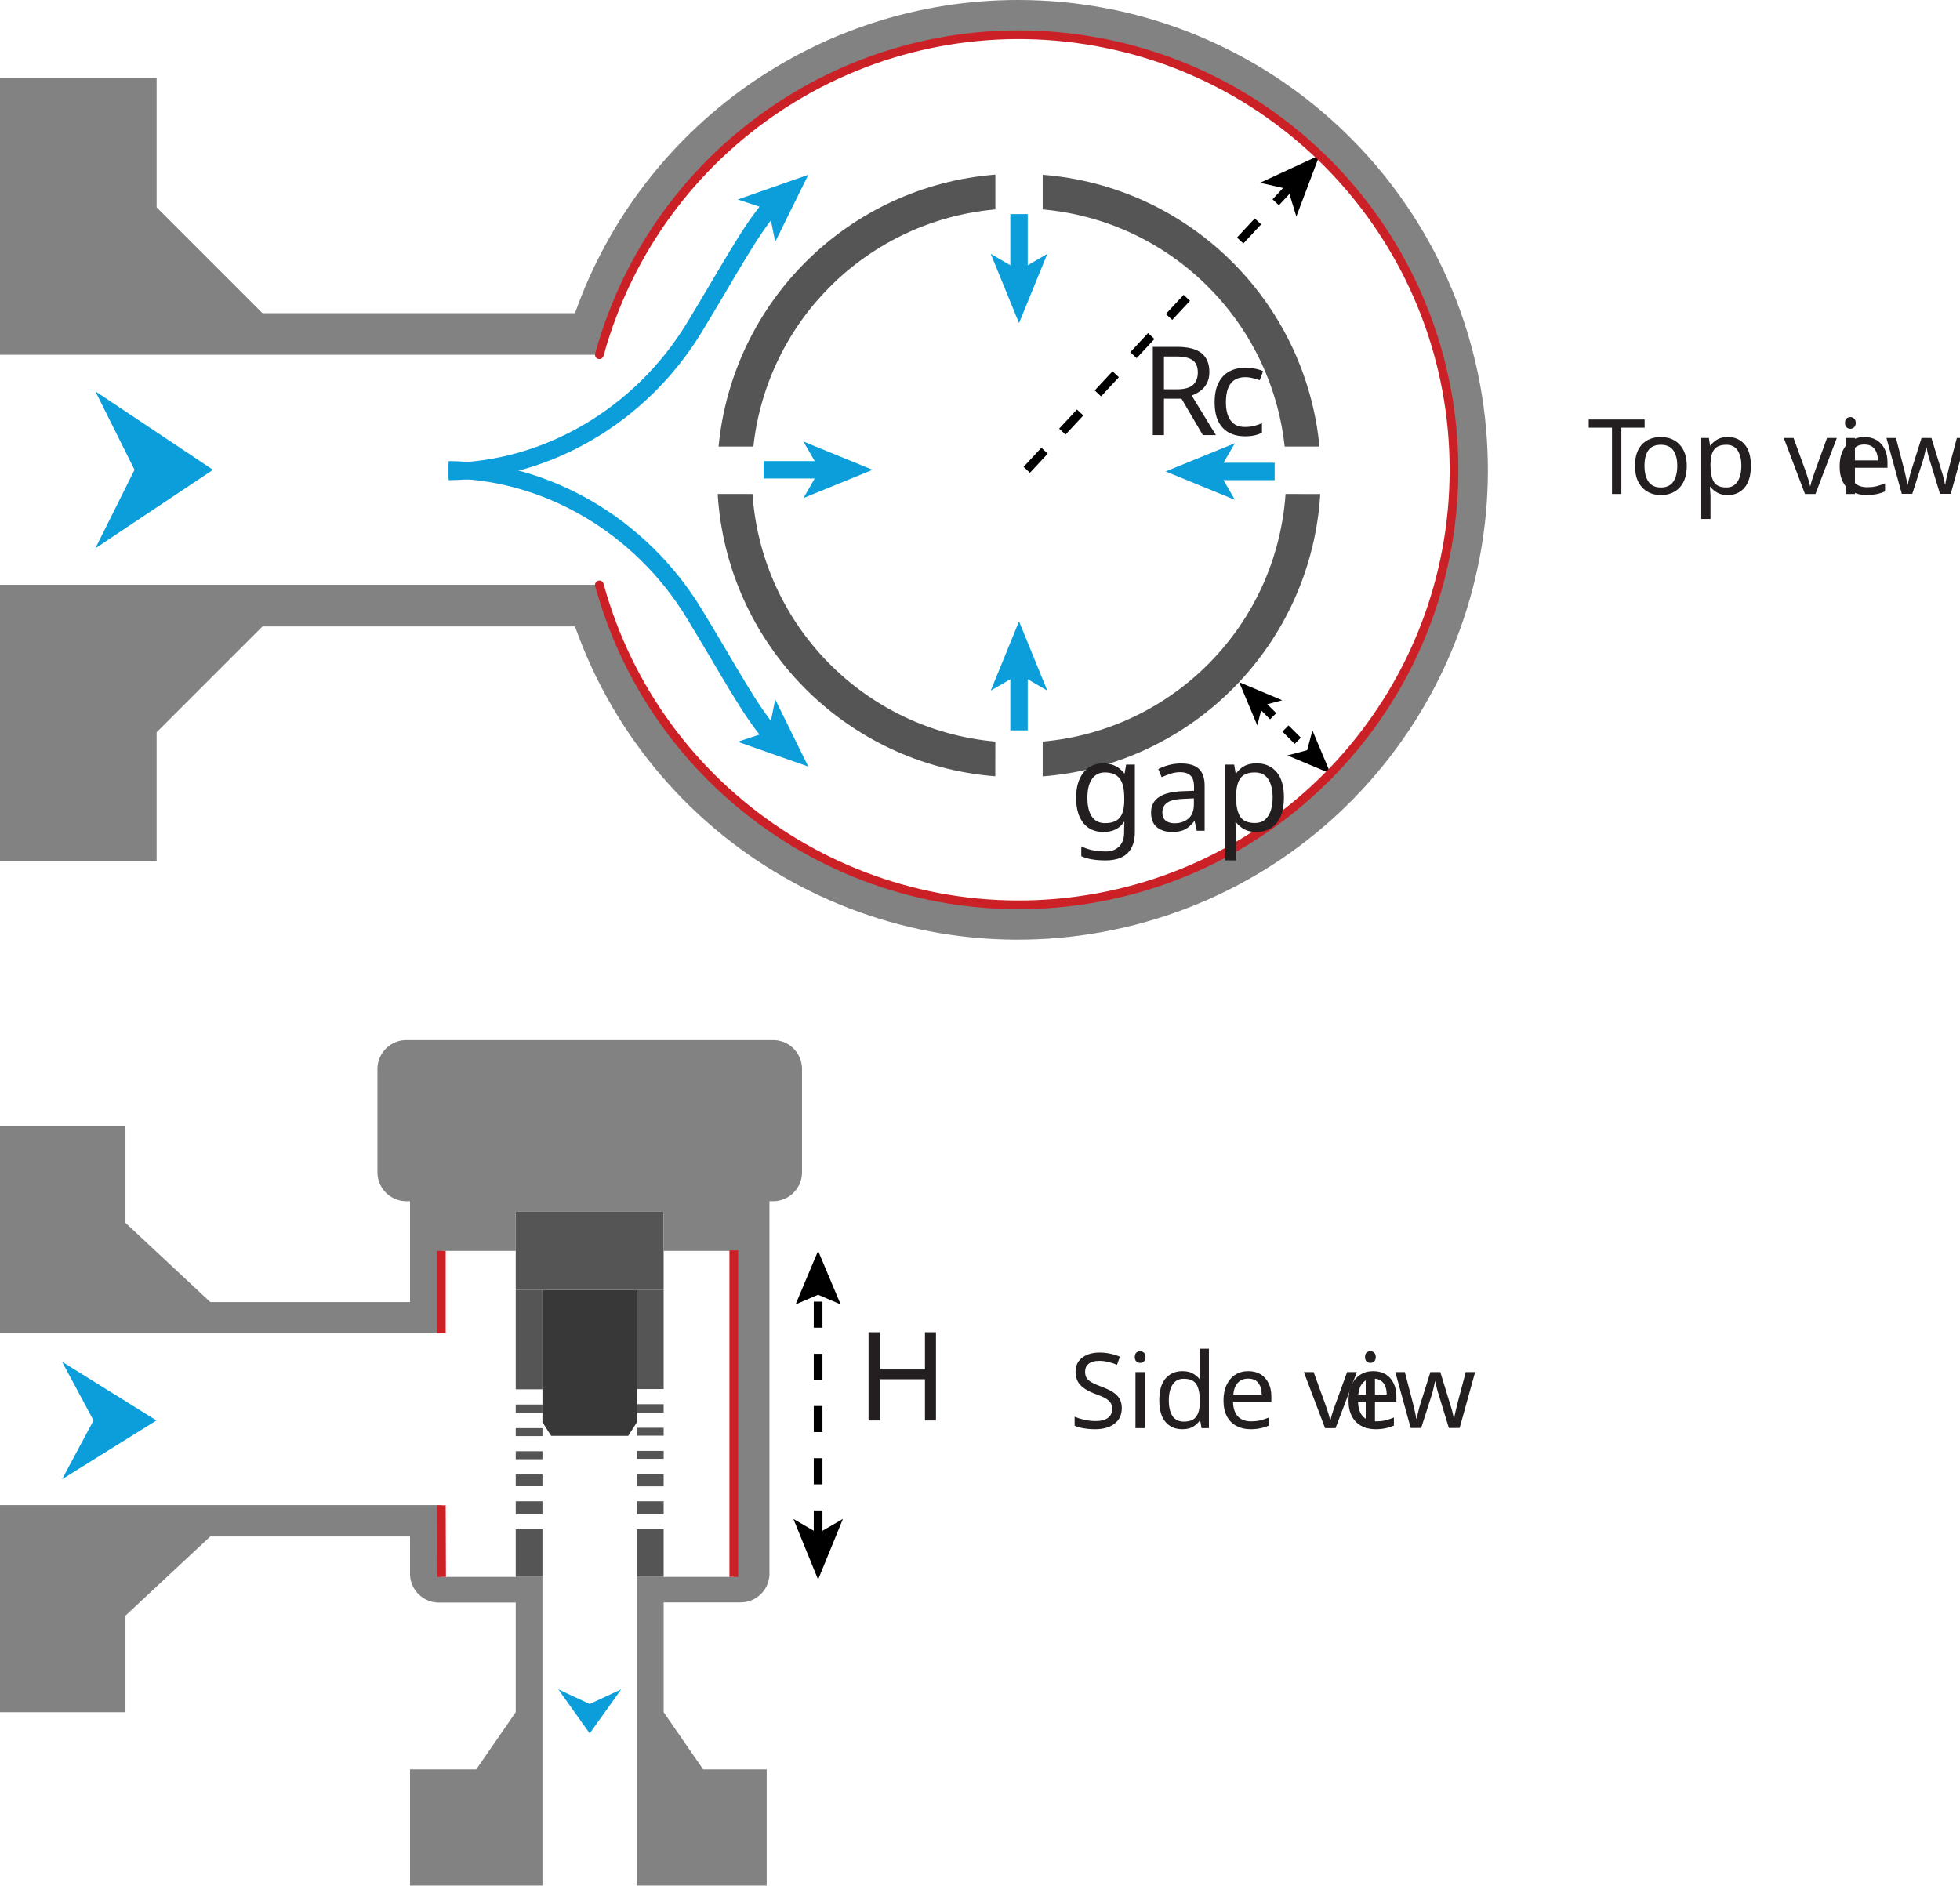
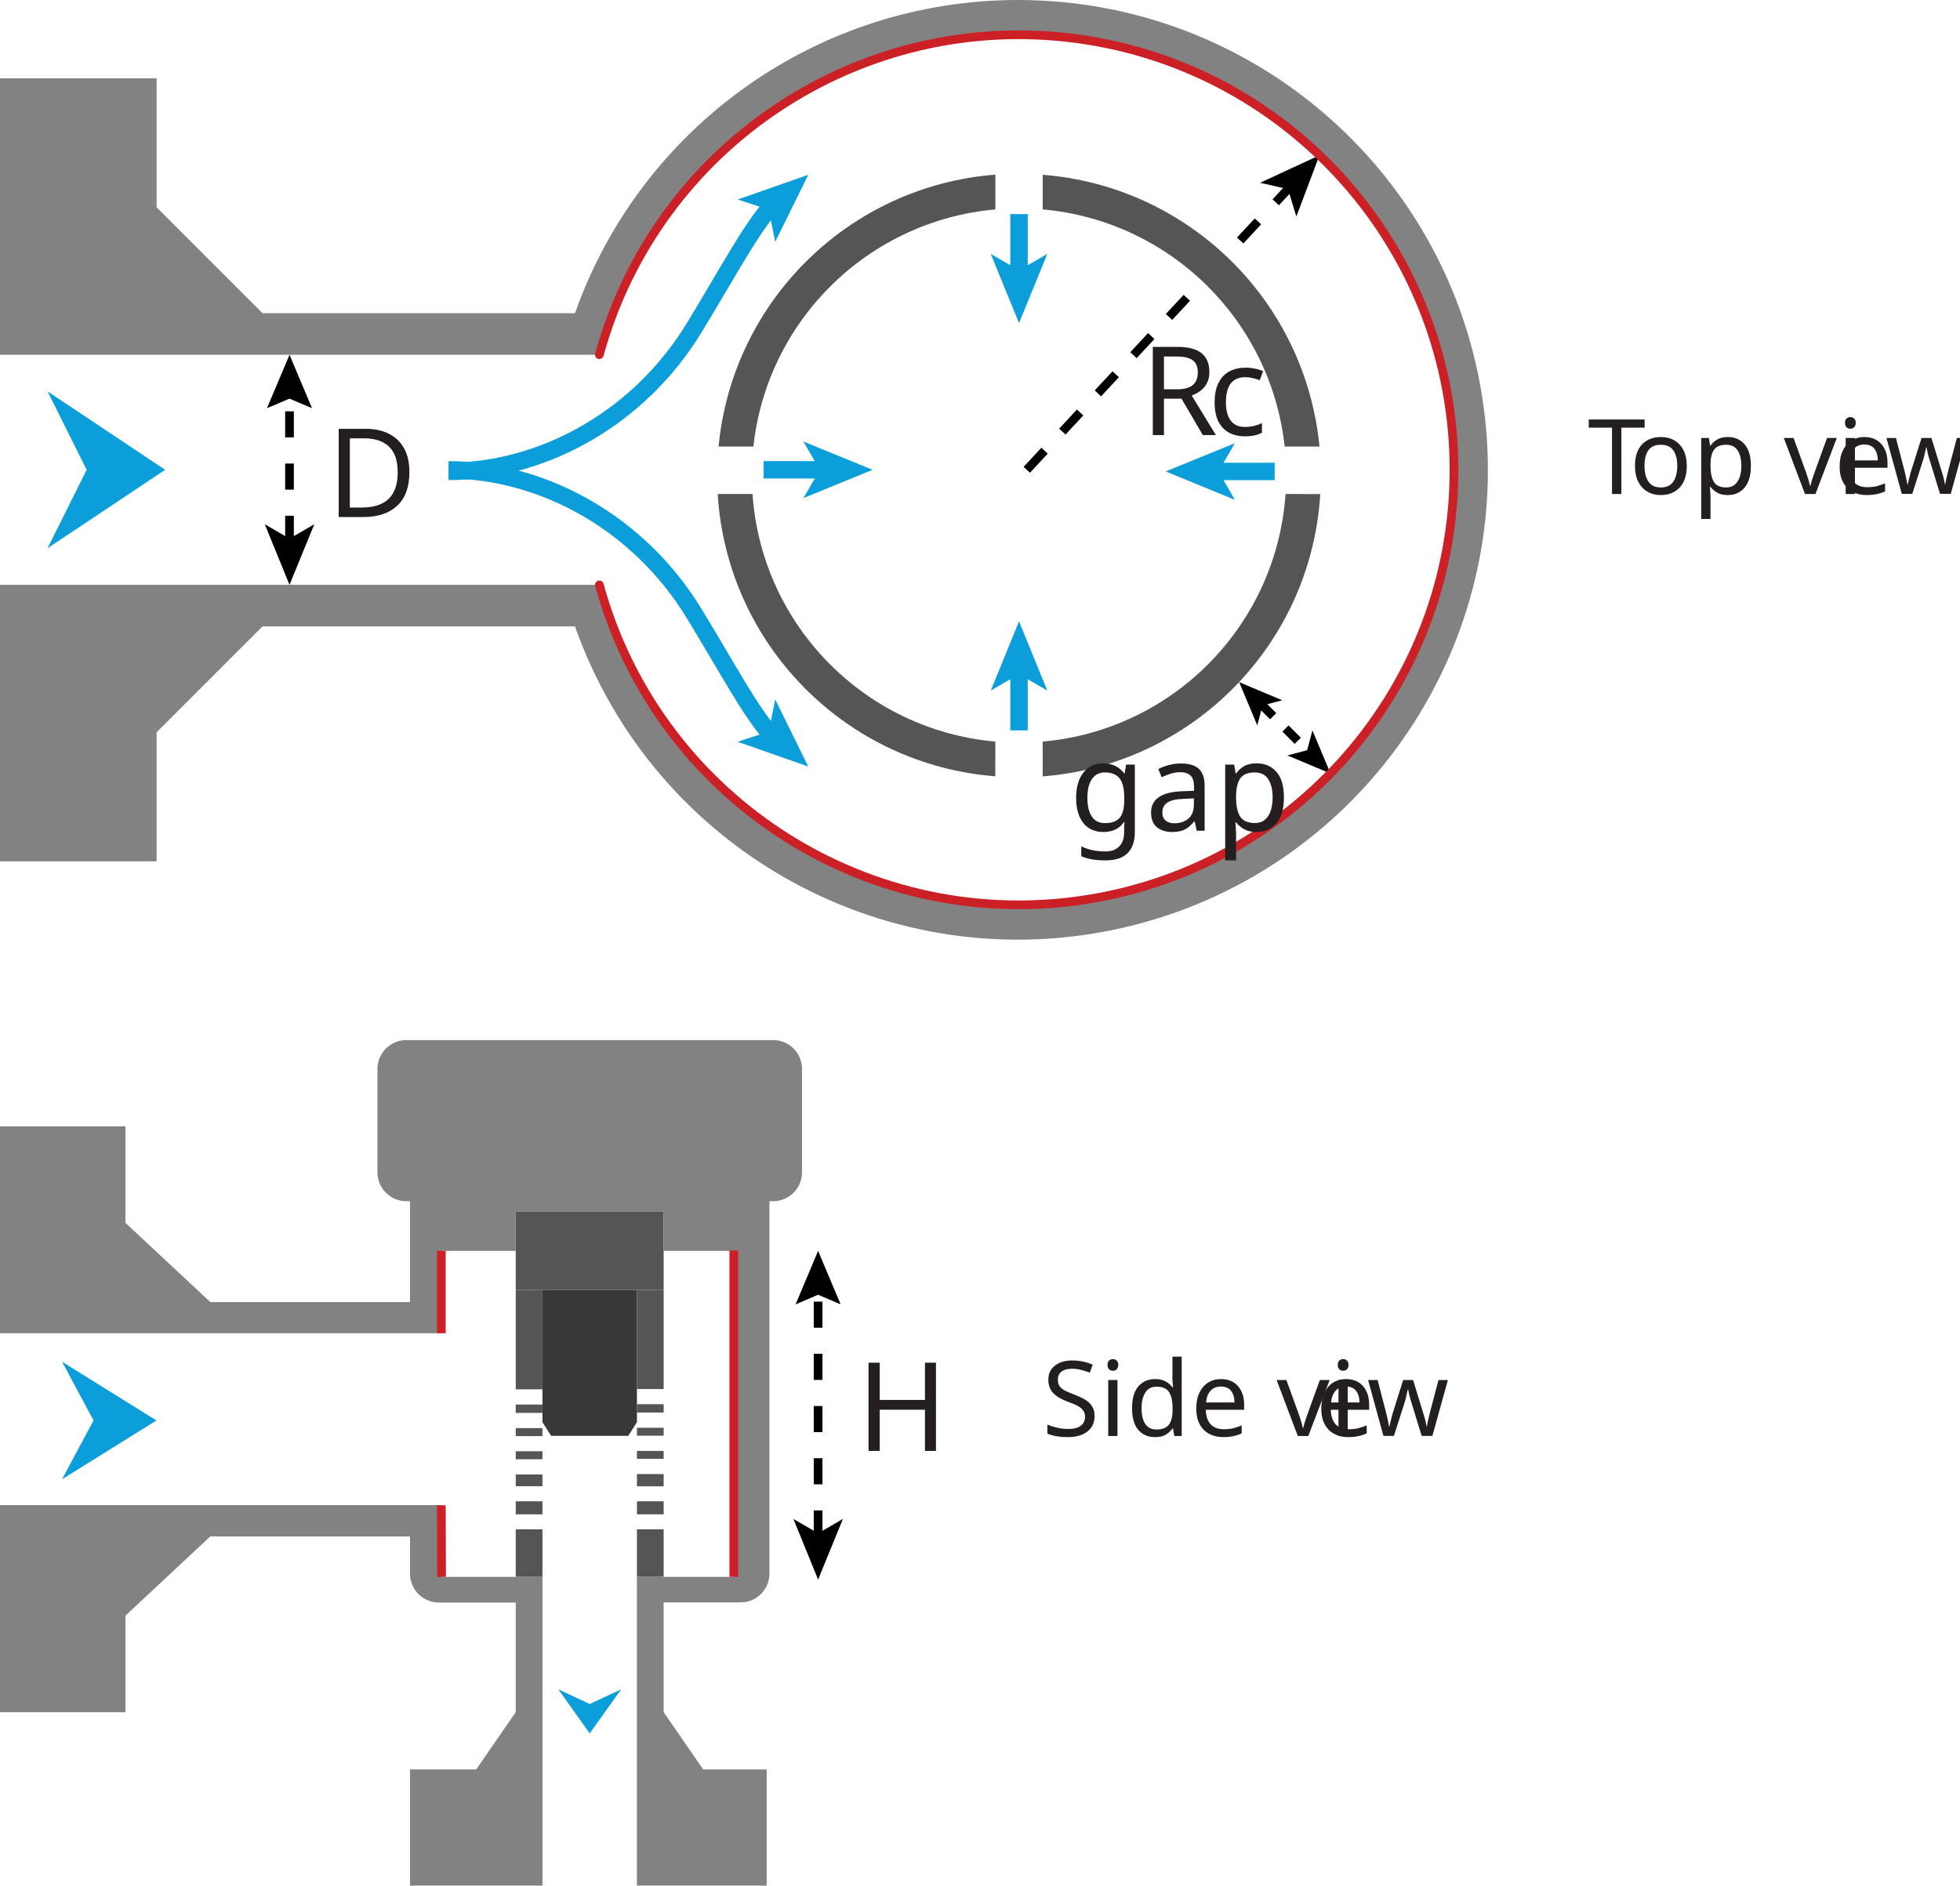
<svg xmlns="http://www.w3.org/2000/svg" viewBox="0 0 225.25 216.73">
  <defs>
    <style>.cls-1{fill:#383838;}.cls-2{fill:#545554;}.cls-10,.cls-13,.cls-14,.cls-3,.cls-9{fill:none;stroke-miterlimit:10;}.cls-10,.cls-3{stroke:#000;}.cls-3{stroke-dasharray:3 3;}.cls-4{fill:#828282;}.cls-5{fill:#0b9eda;}.cls-6{font-size:12px;font-family:Calibri;}.cls-11,.cls-6{fill:#231f20;}.cls-7{letter-spacing:-0.09em;}.cls-8{letter-spacing:0em;}.cls-9{stroke:#0b9eda;stroke-width:2px;}.cls-10{stroke-dasharray:2 2;}.cls-11{font-size:14.21px;font-family:MyriadPro-Regular, Myriad Pro;}.cls-12{letter-spacing:0em;}.cls-13,.cls-14{stroke:#cc2027;}.cls-13{stroke-linecap:round;}</style>
  </defs>
  <g id="Layer_2" data-name="Layer 2">
    <g id="Layer_1-2" data-name="Layer 1">
      <polygon class="cls-1" points="67.77 148.27 62.34 148.27 62.34 163.47 63.34 165.04 67.77 165.04 72.2 165.04 73.2 163.47 73.2 148.27 67.77 148.27" />
      <rect class="cls-2" x="59.27" y="164.15" width="3.07" height="0.92" />
      <rect class="cls-2" x="59.27" y="148.27" width="3.07" height="11.42" />
      <rect class="cls-2" x="59.27" y="169.48" width="3.07" height="1.35" />
      <rect class="cls-2" x="59.27" y="172.56" width="3.07" height="1.5" />
      <rect class="cls-2" x="59.27" y="175.78" width="3.07" height="5.47" />
      <rect class="cls-2" x="59.27" y="161.44" width="3.07" height="0.96" />
      <rect class="cls-2" x="59.27" y="166.81" width="3.07" height="0.92" />
      <rect class="cls-2" x="73.2" y="164.11" width="3.07" height="0.91" />
      <rect class="cls-2" x="73.2" y="148.27" width="3.07" height="11.39" />
      <rect class="cls-2" x="73.2" y="175.78" width="3.07" height="5.47" />
      <rect class="cls-2" x="73.2" y="169.43" width="3.07" height="1.41" />
      <rect class="cls-2" x="73.2" y="172.56" width="3.07" height="1.5" />
      <rect class="cls-2" x="73.2" y="161.4" width="3.07" height="0.96" />
      <rect class="cls-2" x="73.2" y="166.77" width="3.07" height="0.91" />
      <rect class="cls-2" x="59.27" y="139.29" width="17" height="8.98" />
      <line class="cls-3" x1="118" y1="54" x2="148.27" y2="21.47" />
      <polygon points="151.64 17.85 148.98 24.89 148.02 21.74 144.81 21.01 151.64 17.85" />
      <path class="cls-2" d="M86.58,51.33a30.72,30.72,0,0,1,27.81-27.26v-4A34.68,34.68,0,0,0,82.58,51.33Z" />
      <path class="cls-2" d="M147.74,56.78a30.7,30.7,0,0,1-27.91,28.46v4a34.67,34.67,0,0,0,31.9-32.45Z" />
      <path class="cls-2" d="M119.83,24.07a30.72,30.72,0,0,1,27.81,27.26h4a34.68,34.68,0,0,0-31.81-31.24Z" />
      <path class="cls-2" d="M114.39,85.24A30.7,30.7,0,0,1,86.48,56.78h-4a34.67,34.67,0,0,0,31.9,32.45Z" />
      <path class="cls-4" d="M59.27,181.25H50.75V173H0V196.8H14.42V185.7l9.75-9.1H47.12V181a3.32,3.32,0,0,0,3.43,3.2h8.72V196.8l-4.54,6.58H47.12v13.35H62.34V181.25" />
      <path class="cls-4" d="M73.2,181.25v35.48H88.11V203.38h-7.3l-4.54-6.58V184.18H85a3.32,3.32,0,0,0,3.43-3.2V138.07h.31a3.33,3.33,0,0,0,3.43-3.2V122.75a3.32,3.32,0,0,0-3.43-3.2H46.81a3.32,3.32,0,0,0-3.43,3.2v12.12a3.33,3.33,0,0,0,3.43,3.2h.31v11.59H24.17l-9.75-9.1v-11.1H0v23.78H50.75v-9.46h8.52v-4.49h17v4.49h8.06v37.47H76.27" />
      <polygon class="cls-5" points="17.98 163.27 7.13 170.03 10.75 163.27 7.13 156.52 17.98 163.27" />
      <path class="cls-4" d="M117,0A54,54,0,0,0,66.08,36H30.17L18,23.83V9H0V40.78H68.92a49.86,49.86,0,1,1,0,26.44H0V99H18V84.17L30.17,72H66.08A54,54,0,1,0,117,0Z" />
      <text class="cls-6" transform="translate(182.46 56.78)">
        <tspan class="cls-7">T</tspan>
        <tspan x="4.78" y="0">op vi</tspan>
        <tspan class="cls-8" x="28.3" y="0">e</tspan>
        <tspan x="34.21" y="0">w</tspan>
      </text>
-       <text class="cls-6" transform="translate(122.89 164.15)">Side vi<tspan class="cls-8" x="31.43" y="0">e</tspan>
+       <text class="cls-6" transform="translate(119.76 165.06)">Side vi<tspan class="cls-8" x="31.43" y="0">e</tspan>
        <tspan x="37.34" y="0">w</tspan>
      </text>
      <polygon class="cls-5" points="67.77 199.24 64.16 194.17 67.77 195.86 71.39 194.17 67.77 199.24" />
-       <polygon class="cls-5" points="24.48 54 10.96 63.02 15.46 54 10.96 44.98 24.48 54" />
+       <polygon class="cls-5" points="18.98 54 5.46 63.02 9.96 54 5.46 44.98 18.98 54" />
      <line class="cls-9" x1="146.49" y1="54.19" x2="139.61" y2="54.19" />
      <polygon class="cls-5" points="133.96 54.19 141.92 50.94 140.03 54.19 141.92 57.45 133.96 54.19" />
      <line class="cls-9" x1="117.11" y1="24.61" x2="117.11" y2="31.49" />
      <polygon class="cls-5" points="117.11 37.14 113.86 29.18 117.11 31.07 120.36 29.18 117.11 37.14" />
      <line class="cls-9" x1="87.76" y1="54" x2="94.64" y2="54" />
      <polygon class="cls-5" points="100.28 54 92.33 57.25 94.21 54 92.33 50.75 100.28 54" />
      <line class="cls-9" x1="117.11" y1="83.95" x2="117.11" y2="77.07" />
      <polygon class="cls-5" points="117.11 71.42 120.36 79.38 117.11 77.49 113.86 79.38 117.11 71.42" />
      <path class="cls-9" d="M51.56,54c11.11.08,22,6.3,28.22,16.53,4.14,6.81,6.31,11,8.81,13.91" />
      <polygon class="cls-5" points="92.89 88.11 84.78 85.26 88.35 84.08 89.09 80.39 92.89 88.11" />
      <path class="cls-9" d="M51.56,54.19c11.11-.08,22-6.3,28.22-16.52,4.14-6.81,6.31-11,8.81-13.92" />
      <polygon class="cls-5" points="92.89 20.09 89.09 27.8 88.35 24.11 84.78 22.93 92.89 20.09" />
      <line class="cls-10" x1="144.9" y1="80.91" x2="150.41" y2="86.41" />
      <polygon points="142.41 78.41 144.49 83.37 145.09 81.09 147.36 80.49 142.41 78.41" />
      <polygon points="152.91 88.91 147.95 86.83 150.22 86.23 150.83 83.96 152.91 88.91" />
      <line class="cls-3" x1="94.02" y1="176.61" x2="94.02" y2="147.96" />
      <polygon points="94.02 181.56 96.87 174.59 94.02 176.24 91.18 174.59 94.02 181.56" />
      <polygon points="96.61 149.93 94.02 148.82 91.43 149.93 94.02 143.78 96.61 149.93" />
+       <line class="cls-3" x1="33.27" y1="62.28" x2="33.27" y2="44.96" />
+       <polygon points="33.27 67.22 36.12 60.26 33.27 61.91 30.43 60.26 33.27 67.22" />
+       <polygon points="35.86 46.92 33.27 45.82 30.68 46.92 33.27 40.78 35.86 46.92" />
      <text class="cls-11" transform="translate(131.11 50.01)">
        <tspan class="cls-12">R</tspan>
        <tspan x="7.7" y="0">c</tspan>
      </text>
-       <text class="cls-11" transform="translate(98.44 163.27)">H</text>
+       <text class="cls-11" transform="translate(98.44 166.77)">H</text>
+       <text class="cls-11" transform="translate(37.55 59.43)">D</text>
      <path class="cls-13" d="M68.88,40.77a50,50,0,1,1,0,26.46" />
      <text class="cls-11" transform="translate(122.89 95.49)">gap</text>
      <line class="cls-14" x1="50.72" y1="143.78" x2="50.72" y2="153.24" />
      <line class="cls-14" x1="50.72" y1="173.02" x2="50.75" y2="181.25" />
      <line class="cls-14" x1="84.33" y1="143.72" x2="84.33" y2="181.25" />
    </g>
  </g>
</svg>
